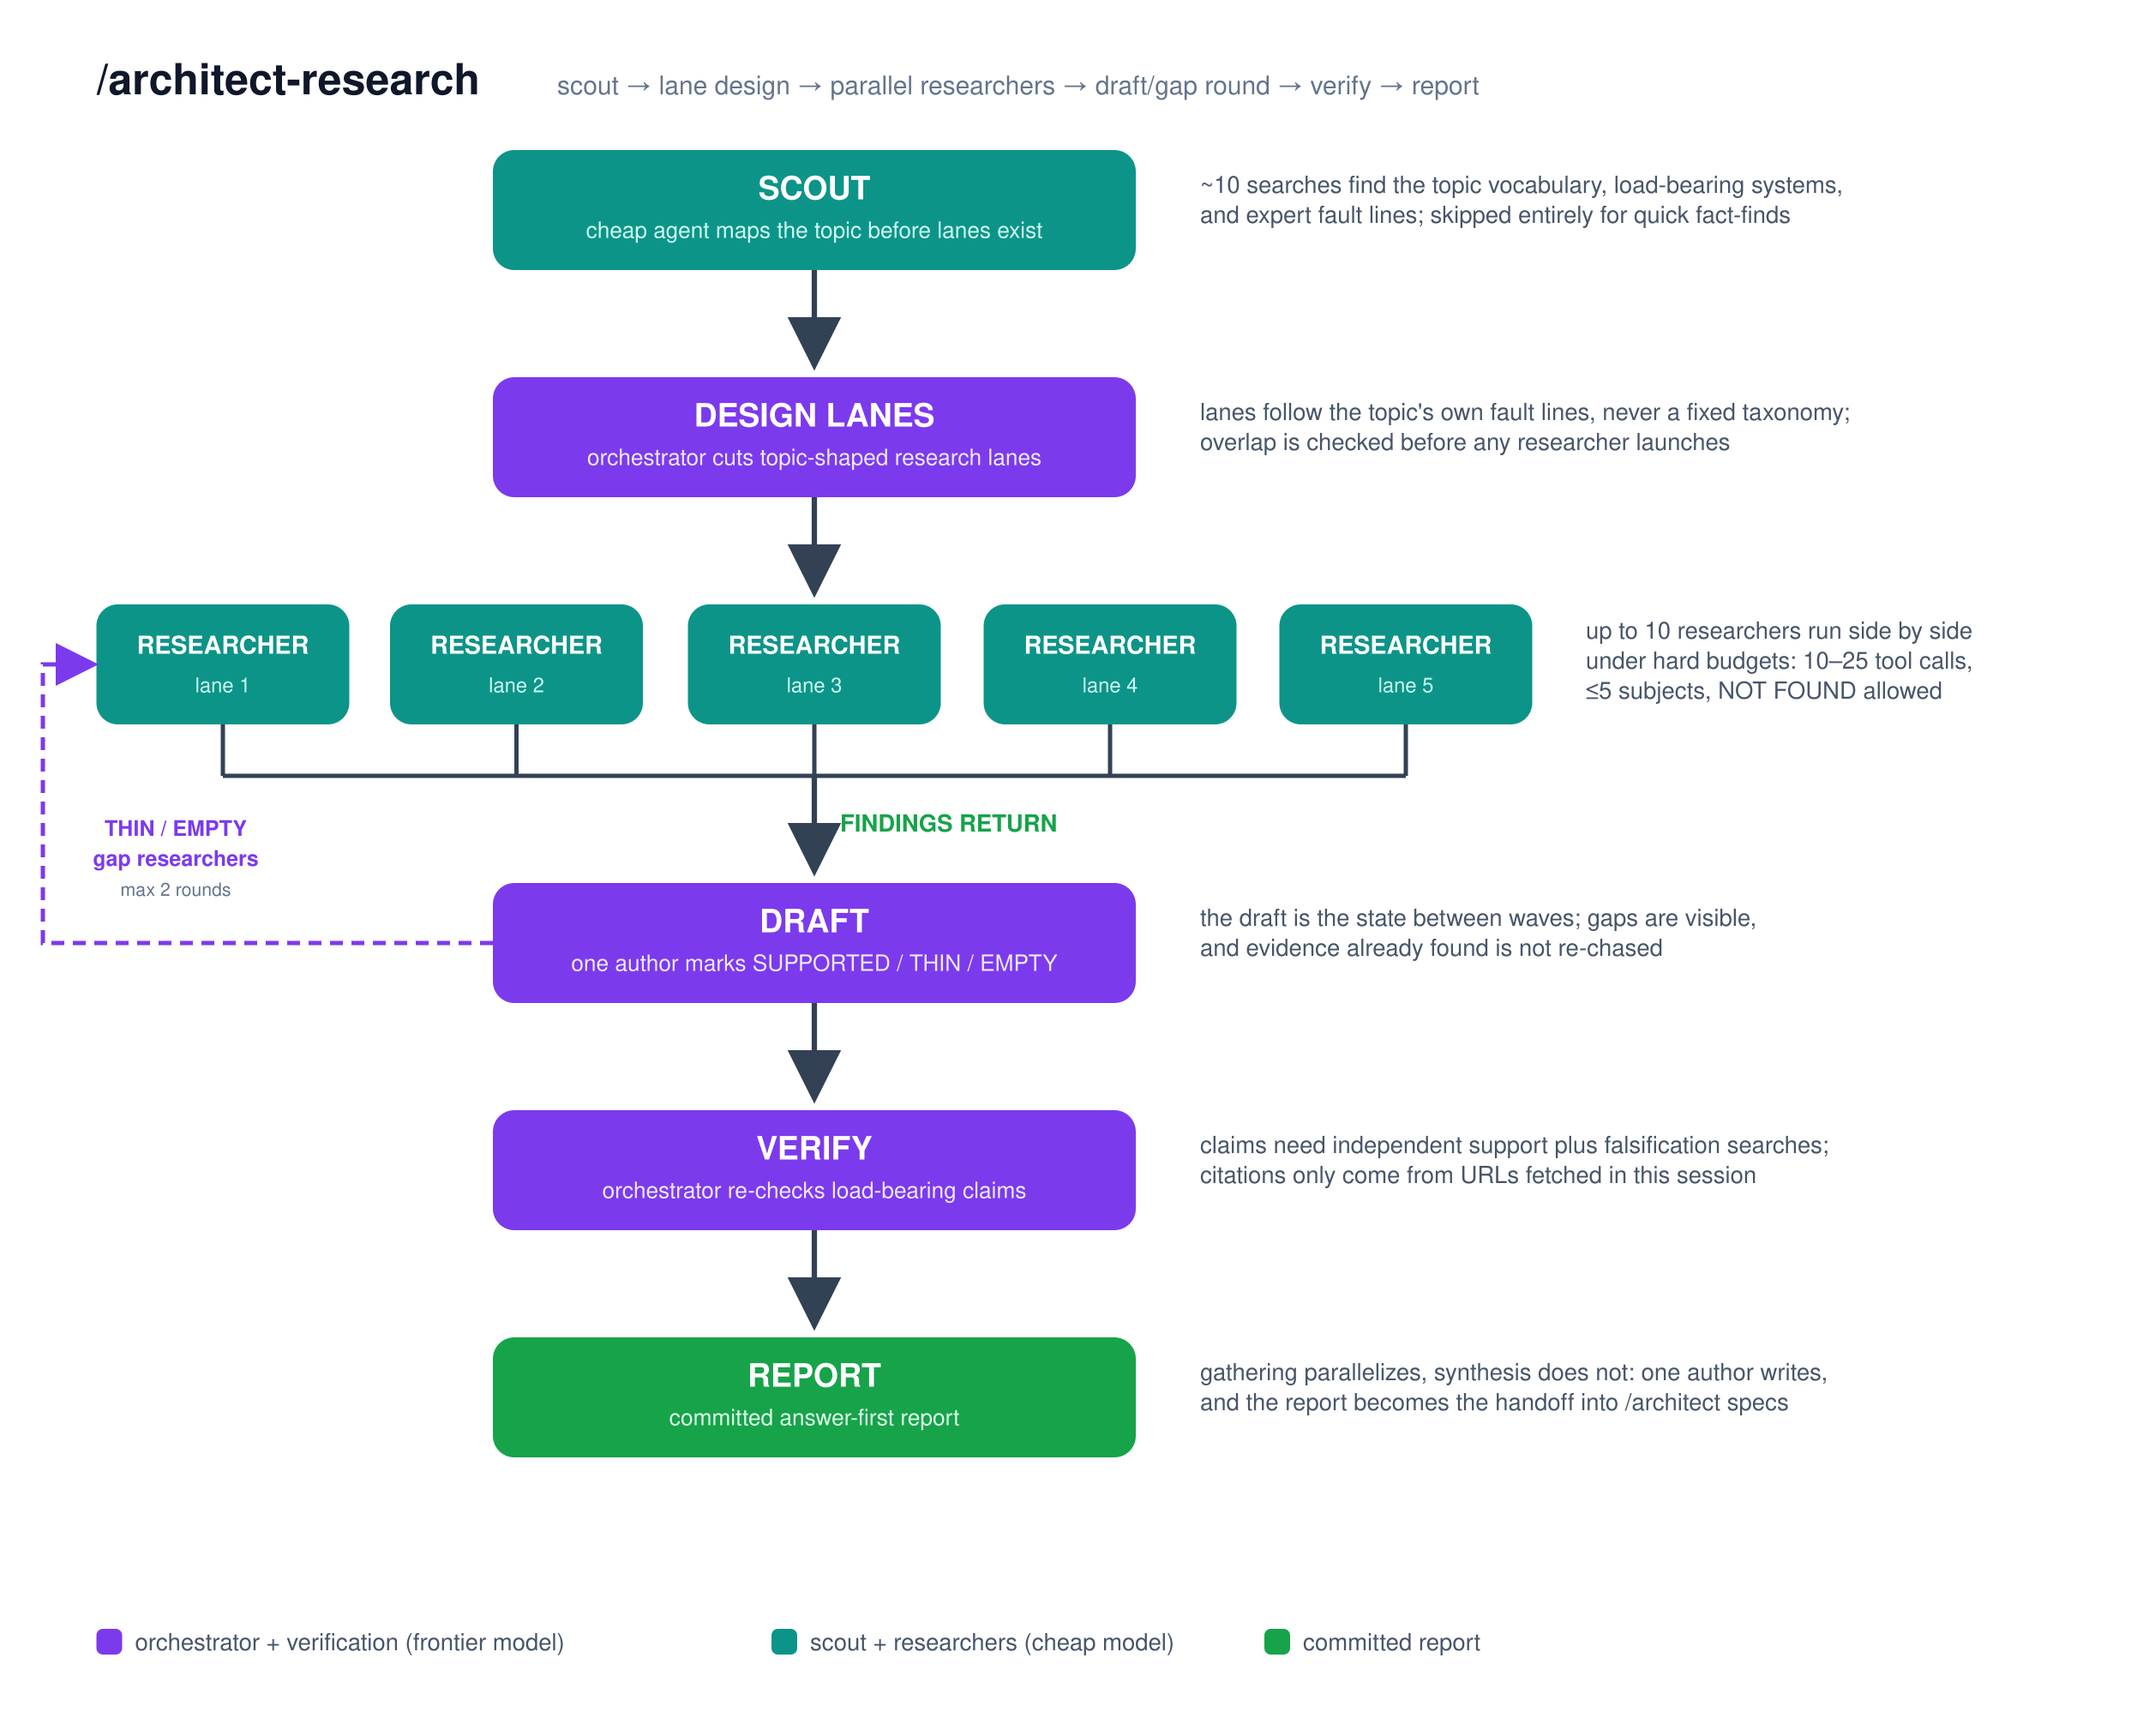
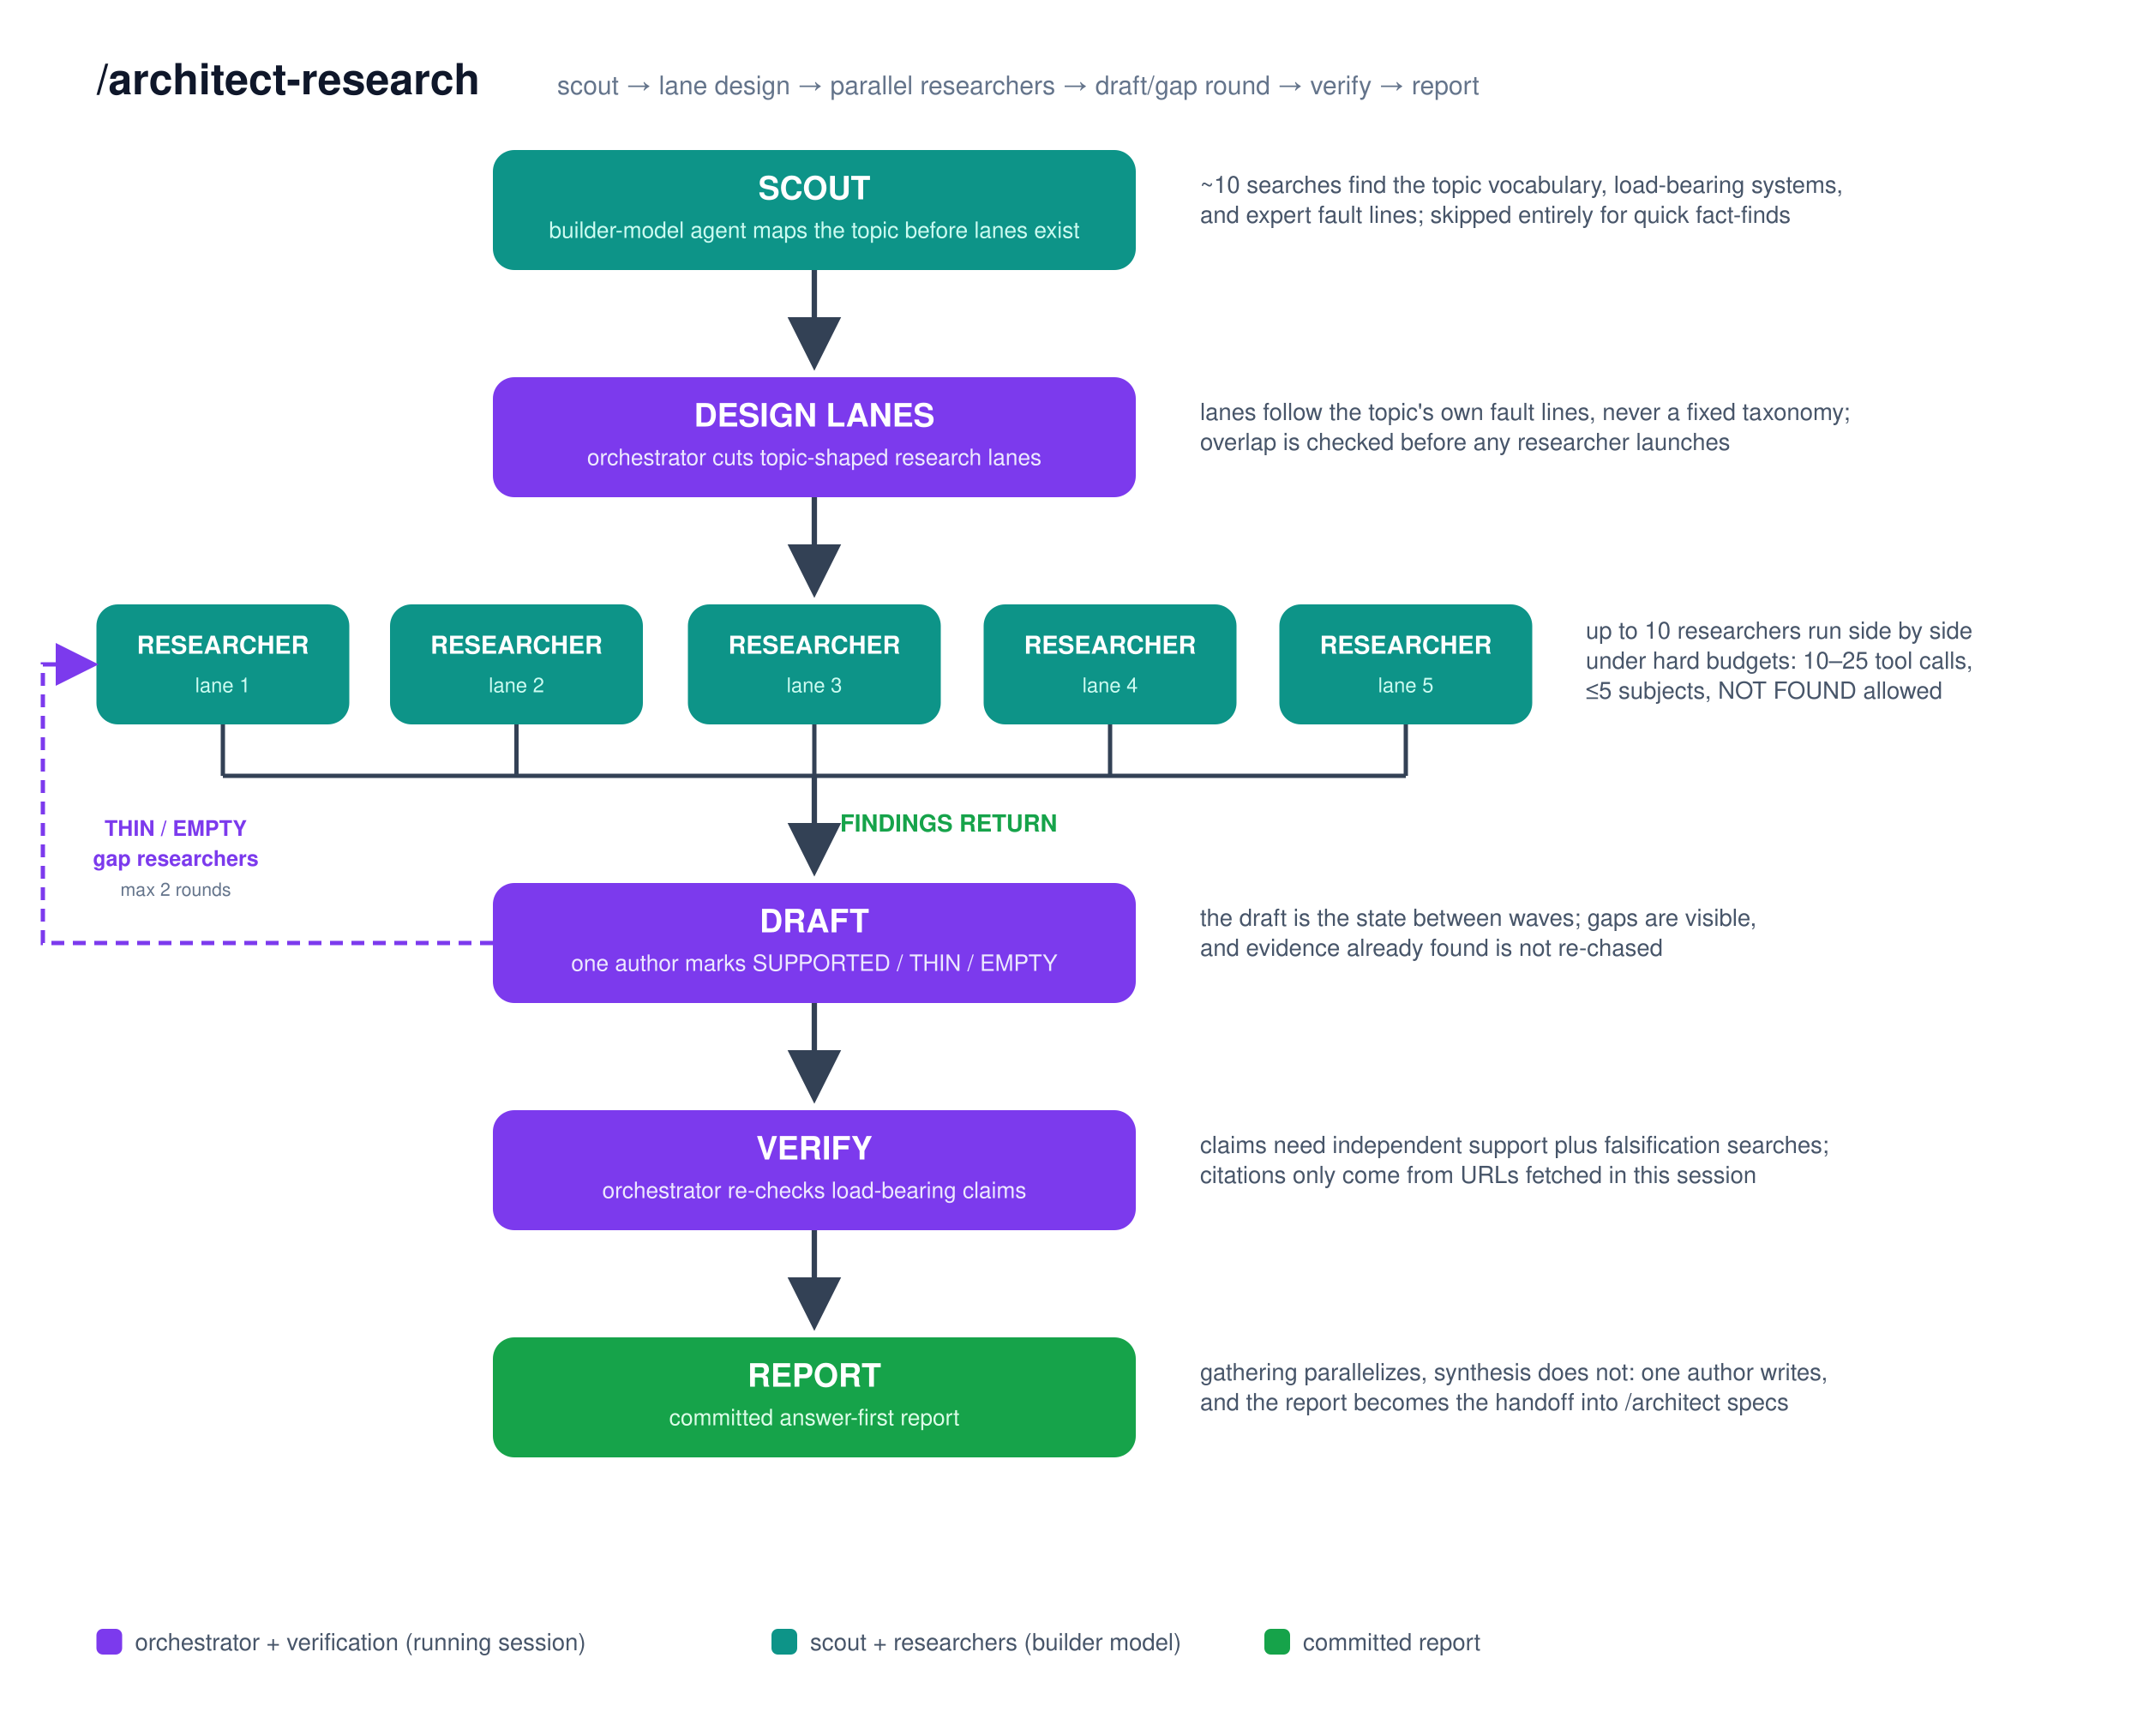
<svg xmlns="http://www.w3.org/2000/svg" viewBox="0 0 1000 810" font-family="-apple-system,'Segoe UI',Helvetica,Arial,sans-serif">
  <defs>
    <marker id="arr" markerWidth="10" markerHeight="10" refX="8" refY="5" orient="auto">
      <path d="M0,0 L10,5 L0,10 z" fill="#334155" />
    </marker>
    <marker id="arrPurple" markerWidth="10" markerHeight="10" refX="8" refY="5" orient="auto">
      <path d="M0,0 L10,5 L0,10 z" fill="#7c3aed" />
    </marker>
  </defs>
  <rect width="1000" height="810" fill="#ffffff" />
  <text x="45" y="44" font-size="20" font-weight="700" fill="#0f172a">/architect-research</text>
  <text x="260" y="44" font-size="12" fill="#64748b">scout → lane design → parallel researchers → draft/gap round → verify → report</text>
  <line x1="380" y1="126" x2="380" y2="168" stroke="#334155" stroke-width="2.5" marker-end="url(#arr)" />
  <line x1="380" y1="232" x2="380" y2="274" stroke="#334155" stroke-width="2.5" marker-end="url(#arr)" />
  <rect x="230" y="70" width="300" height="56" rx="10" fill="#0d9488" />
  <text x="380" y="93" font-size="15" font-weight="700" fill="#ffffff" text-anchor="middle">SCOUT</text>
-   <text x="380" y="111" font-size="10.5" fill="#ccfbf1" text-anchor="middle">cheap agent maps the topic before lanes exist</text>
+   <text x="380" y="111" font-size="10.5" fill="#ccfbf1" text-anchor="middle">builder-model agent maps the topic before lanes exist</text>
  <text x="560" y="90" font-size="11" fill="#475569">~10 searches find the topic vocabulary, load-bearing systems,</text>
  <text x="560" y="104" font-size="11" fill="#475569">and expert fault lines; skipped entirely for quick fact-finds</text>
  <rect x="230" y="176" width="300" height="56" rx="10" fill="#7c3aed" />
  <text x="380" y="199" font-size="15" font-weight="700" fill="#ffffff" text-anchor="middle">DESIGN LANES</text>
  <text x="380" y="217" font-size="10.5" fill="#ede9fe" text-anchor="middle">orchestrator cuts topic-shaped research lanes</text>
  <text x="560" y="196" font-size="11" fill="#475569">lanes follow the topic's own fault lines, never a fixed taxonomy;</text>
  <text x="560" y="210" font-size="11" fill="#475569">overlap is checked before any researcher launches</text>
  <rect x="45" y="282" width="118" height="56" rx="10" fill="#0d9488" />
  <rect x="182" y="282" width="118" height="56" rx="10" fill="#0d9488" />
  <rect x="321" y="282" width="118" height="56" rx="10" fill="#0d9488" />
  <rect x="459" y="282" width="118" height="56" rx="10" fill="#0d9488" />
  <rect x="597" y="282" width="118" height="56" rx="10" fill="#0d9488" />
  <text x="104" y="305" font-size="11.5" font-weight="700" fill="#ffffff" text-anchor="middle">RESEARCHER</text>
  <text x="241" y="305" font-size="11.5" font-weight="700" fill="#ffffff" text-anchor="middle">RESEARCHER</text>
  <text x="380" y="305" font-size="11.5" font-weight="700" fill="#ffffff" text-anchor="middle">RESEARCHER</text>
  <text x="518" y="305" font-size="11.5" font-weight="700" fill="#ffffff" text-anchor="middle">RESEARCHER</text>
  <text x="656" y="305" font-size="11.5" font-weight="700" fill="#ffffff" text-anchor="middle">RESEARCHER</text>
  <text x="104" y="323" font-size="9.5" fill="#ccfbf1" text-anchor="middle">lane 1</text>
  <text x="241" y="323" font-size="9.5" fill="#ccfbf1" text-anchor="middle">lane 2</text>
  <text x="380" y="323" font-size="9.5" fill="#ccfbf1" text-anchor="middle">lane 3</text>
  <text x="518" y="323" font-size="9.5" fill="#ccfbf1" text-anchor="middle">lane 4</text>
  <text x="656" y="323" font-size="9.5" fill="#ccfbf1" text-anchor="middle">lane 5</text>
  <text x="740" y="298" font-size="11" fill="#475569">up to 10 researchers run side by side</text>
  <text x="740" y="312" font-size="11" fill="#475569">under hard budgets: 10–25 tool calls,</text>
  <text x="740" y="326" font-size="11" fill="#475569">≤5 subjects, NOT FOUND allowed</text>
  <line x1="104" y1="338" x2="104" y2="362" stroke="#334155" stroke-width="2" />
  <line x1="241" y1="338" x2="241" y2="362" stroke="#334155" stroke-width="2" />
  <line x1="380" y1="338" x2="380" y2="362" stroke="#334155" stroke-width="2" />
  <line x1="518" y1="338" x2="518" y2="362" stroke="#334155" stroke-width="2" />
  <line x1="656" y1="338" x2="656" y2="362" stroke="#334155" stroke-width="2" />
  <line x1="104" y1="362" x2="656" y2="362" stroke="#334155" stroke-width="2" />
  <line x1="380" y1="362" x2="380" y2="404" stroke="#334155" stroke-width="2.5" marker-end="url(#arr)" />
  <text x="392" y="388" font-size="11" font-weight="700" fill="#16a34a">FINDINGS RETURN</text>
  <rect x="230" y="412" width="300" height="56" rx="10" fill="#7c3aed" />
  <text x="380" y="435" font-size="15" font-weight="700" fill="#ffffff" text-anchor="middle">DRAFT</text>
  <text x="380" y="453" font-size="10.5" fill="#ede9fe" text-anchor="middle">one author marks SUPPORTED / THIN / EMPTY</text>
  <text x="560" y="432" font-size="11" fill="#475569">the draft is the state between waves; gaps are visible,</text>
  <text x="560" y="446" font-size="11" fill="#475569">and evidence already found is not re-chased</text>
  <path d="M 230 440 H 20 V 310 H 42" fill="none" stroke="#7c3aed" stroke-width="2" stroke-dasharray="6 4" marker-end="url(#arrPurple)" />
  <text x="82" y="390" font-size="10" font-weight="700" fill="#7c3aed" text-anchor="middle">THIN / EMPTY</text>
  <text x="82" y="404" font-size="10" font-weight="700" fill="#7c3aed" text-anchor="middle">gap researchers</text>
  <text x="82" y="418" font-size="8.5" fill="#64748b" text-anchor="middle">max 2 rounds</text>
  <line x1="380" y1="468" x2="380" y2="510" stroke="#334155" stroke-width="2.5" marker-end="url(#arr)" />
  <rect x="230" y="518" width="300" height="56" rx="10" fill="#7c3aed" />
  <text x="380" y="541" font-size="15" font-weight="700" fill="#ffffff" text-anchor="middle">VERIFY</text>
  <text x="380" y="559" font-size="10.5" fill="#ede9fe" text-anchor="middle">orchestrator re-checks load-bearing claims</text>
  <text x="560" y="538" font-size="11" fill="#475569">claims need independent support plus falsification searches;</text>
  <text x="560" y="552" font-size="11" fill="#475569">citations only come from URLs fetched in this session</text>
  <line x1="380" y1="574" x2="380" y2="616" stroke="#334155" stroke-width="2.5" marker-end="url(#arr)" />
  <rect x="230" y="624" width="300" height="56" rx="10" fill="#16a34a" />
  <text x="380" y="647" font-size="15" font-weight="700" fill="#ffffff" text-anchor="middle">REPORT</text>
  <text x="380" y="665" font-size="10.5" fill="#dcfce7" text-anchor="middle">committed answer-first report</text>
  <text x="560" y="644" font-size="11" fill="#475569">gathering parallelizes, synthesis does not: one author writes,</text>
  <text x="560" y="658" font-size="11" fill="#475569">and the report becomes the handoff into /architect specs</text>
  <rect x="45" y="760" width="12" height="12" rx="3" fill="#7c3aed" />
-   <text x="63" y="770" font-size="11" fill="#475569">orchestrator + verification (frontier model)</text>
+   <text x="63" y="770" font-size="11" fill="#475569">orchestrator + verification (running session)</text>
  <rect x="360" y="760" width="12" height="12" rx="3" fill="#0d9488" />
-   <text x="378" y="770" font-size="11" fill="#475569">scout + researchers (cheap model)</text>
+   <text x="378" y="770" font-size="11" fill="#475569">scout + researchers (builder model)</text>
  <rect x="590" y="760" width="12" height="12" rx="3" fill="#16a34a" />
  <text x="608" y="770" font-size="11" fill="#475569">committed report</text>
</svg>
